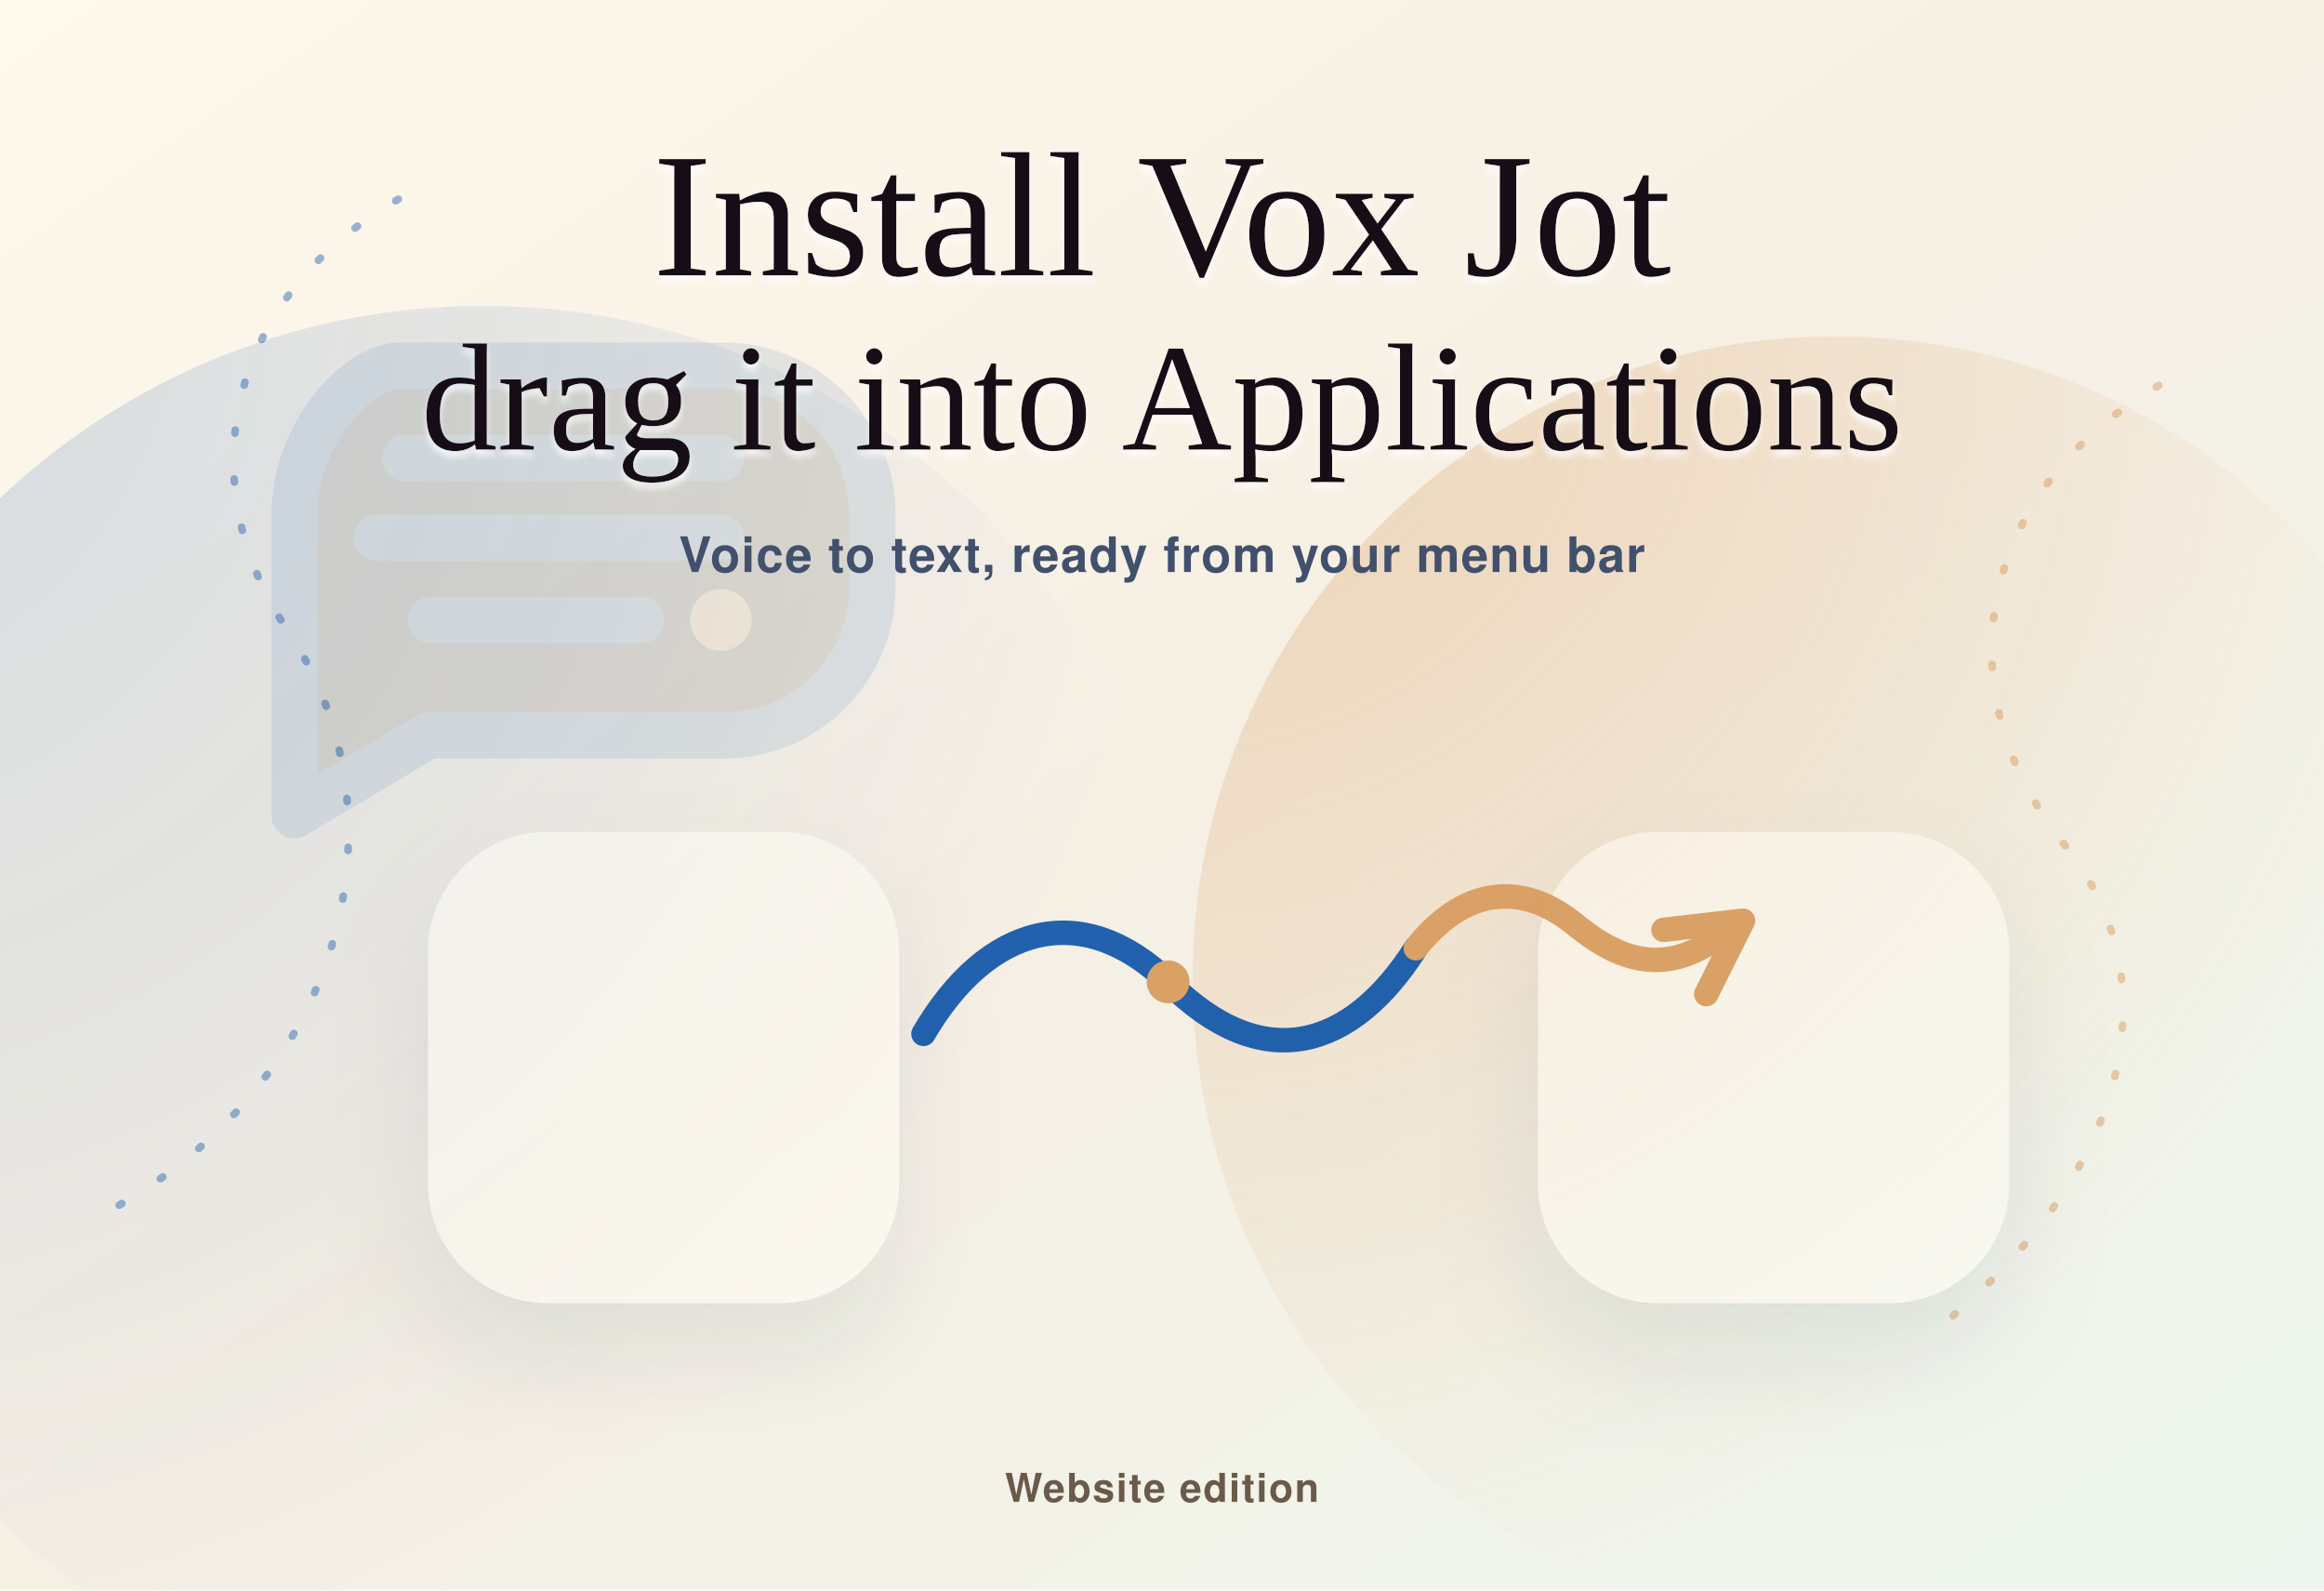
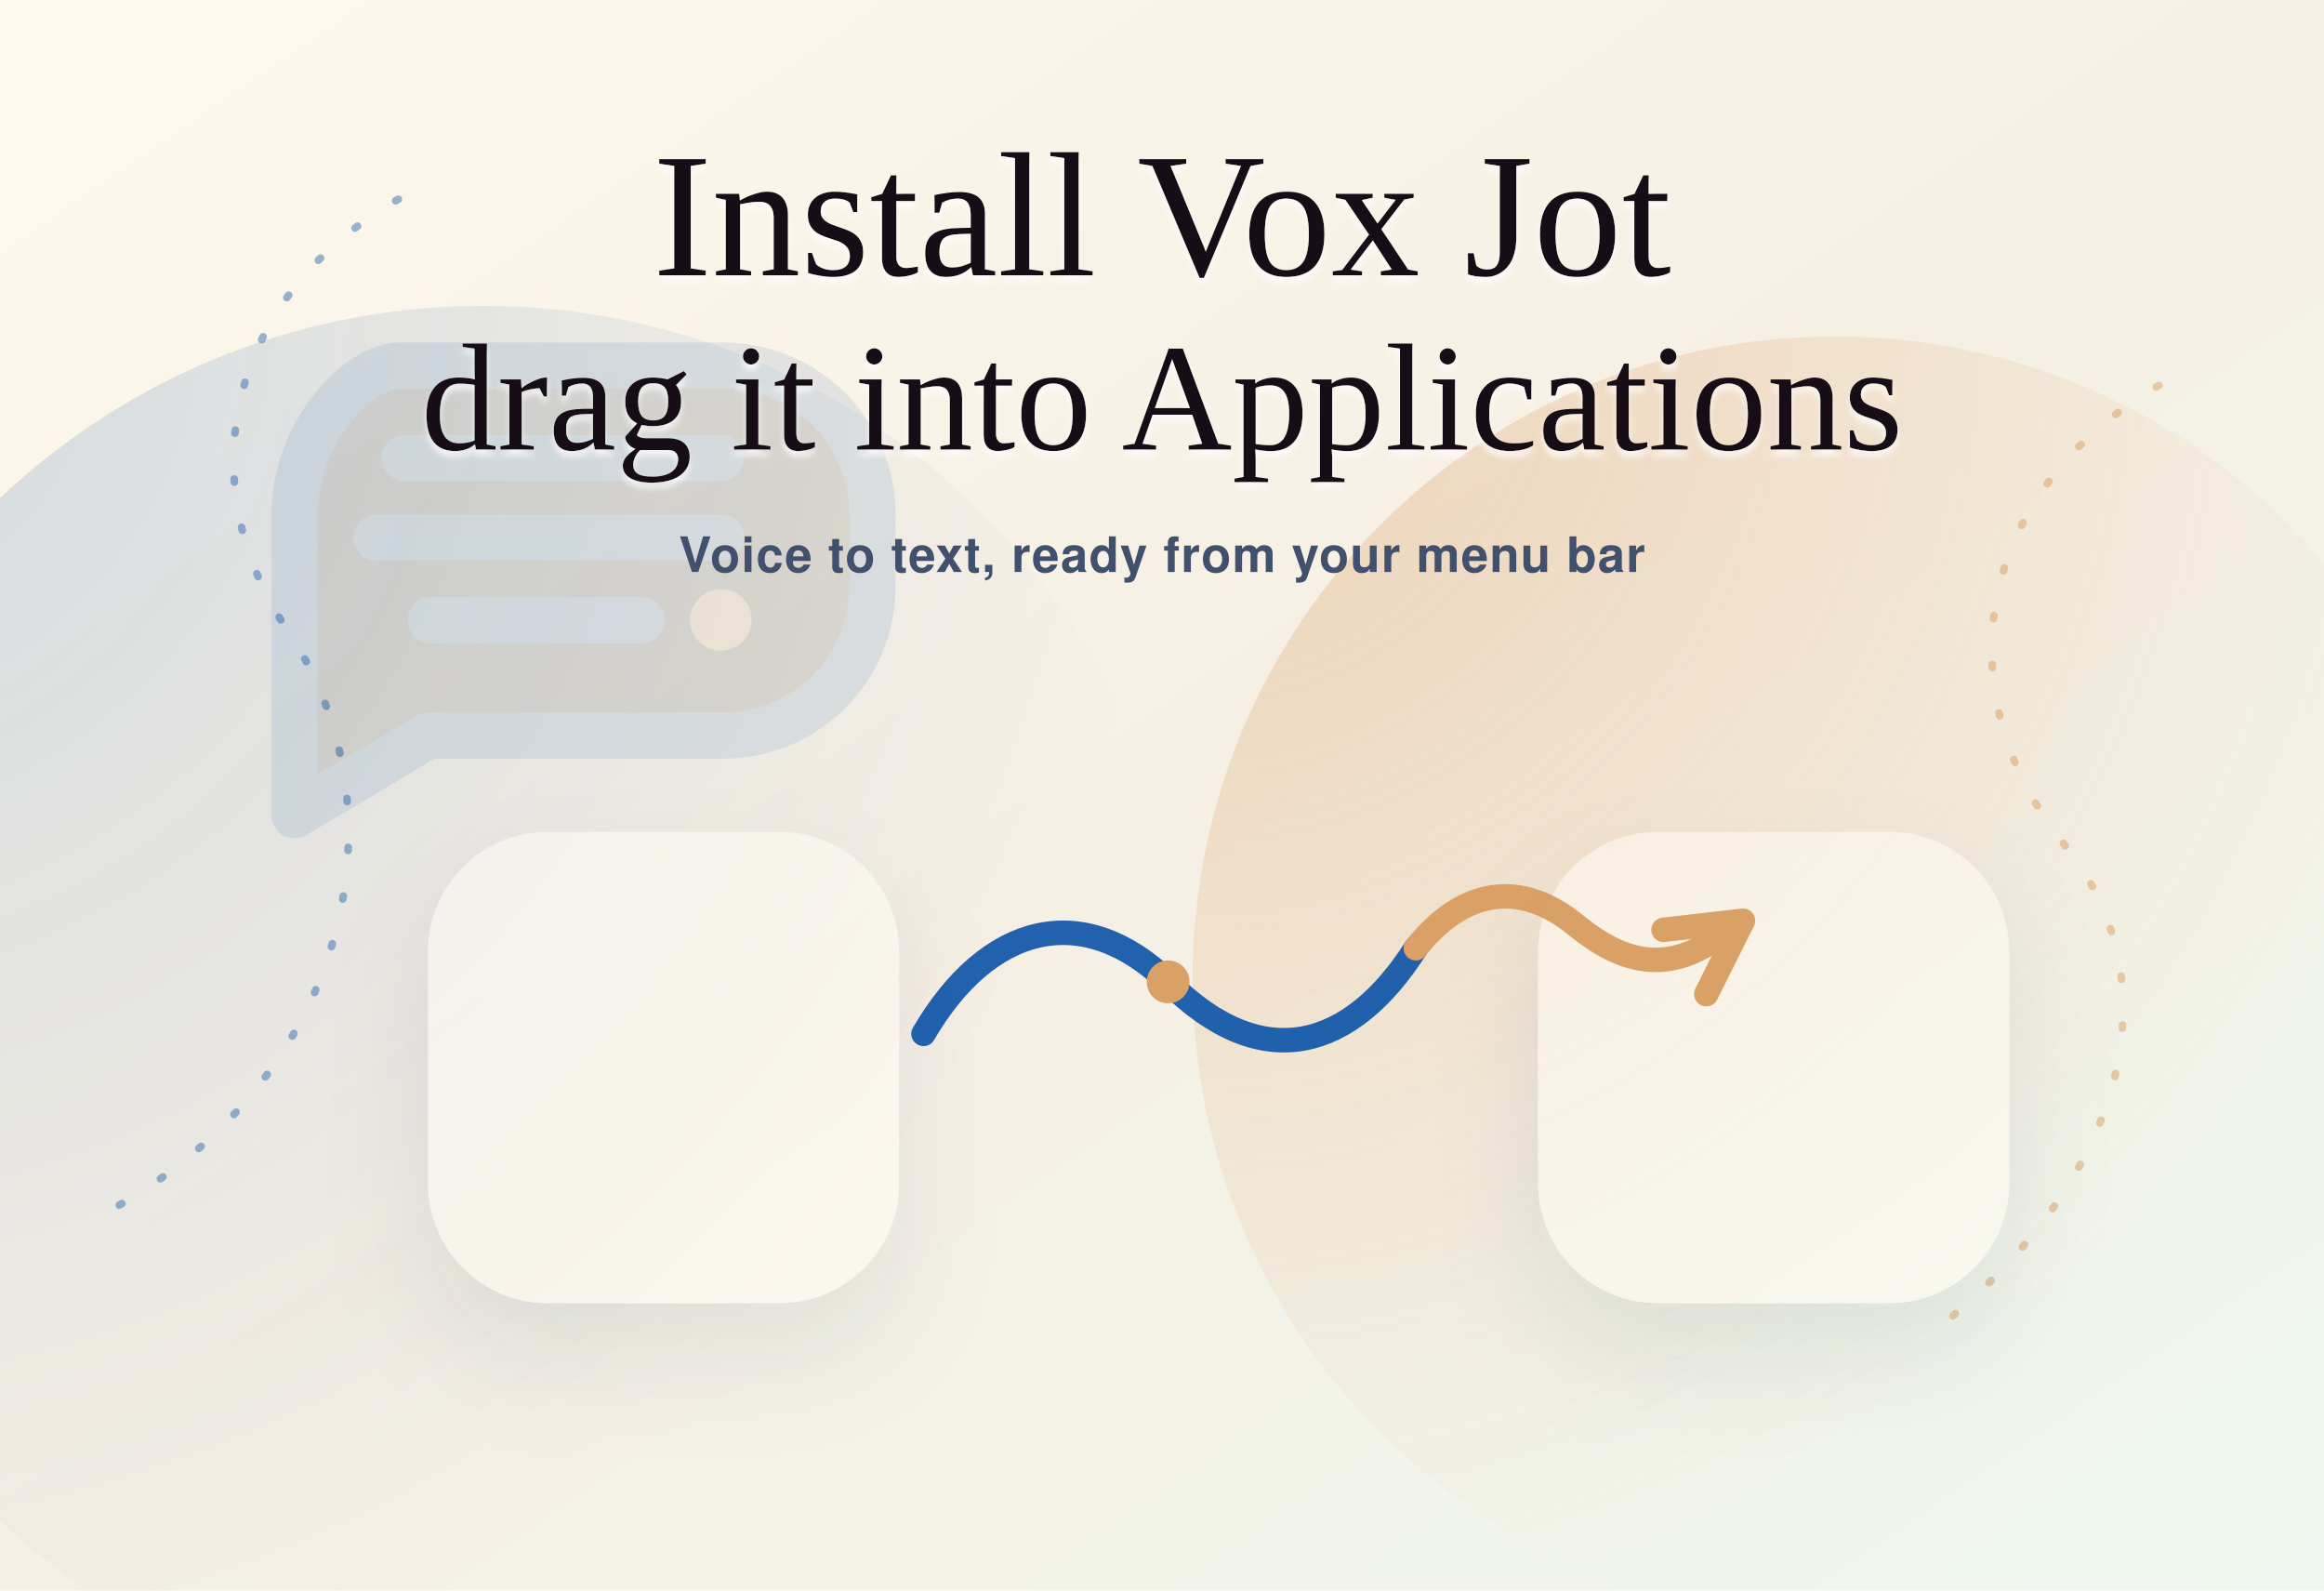
<svg xmlns="http://www.w3.org/2000/svg" width="760" height="520" viewBox="0 0 760 520">
  <defs>
    <linearGradient id="paper" x1="0" y1="0" x2="1" y2="1">
      <stop offset="0" stop-color="#fff8ec" />
      <stop offset="0.5" stop-color="#f6efe4" />
      <stop offset="1" stop-color="#eef7ef" />
    </linearGradient>
    <radialGradient id="voiceGlow" cx="0" cy="0" r="1">
      <stop offset="0" stop-color="#0f55a8" stop-opacity="0.18" />
      <stop offset="0.58" stop-color="#0f55a8" stop-opacity="0.08" />
      <stop offset="1" stop-color="#0f55a8" stop-opacity="0" />
    </radialGradient>
    <radialGradient id="jotGlow" cx="0" cy="0" r="1">
      <stop offset="0" stop-color="#d89a5c" stop-opacity="0.34" />
      <stop offset="1" stop-color="#d89a5c" stop-opacity="0" />
    </radialGradient>
    <filter id="softShadow" x="-35%" y="-35%" width="170%" height="170%">
      <feDropShadow dx="0" dy="18" stdDeviation="16" flood-color="#14213b" flood-opacity="0.16" />
    </filter>
    <filter id="inkShadow" x="-20%" y="-20%" width="140%" height="140%">
      <feDropShadow dx="0" dy="2" stdDeviation="1" flood-color="#ffffff" flood-opacity="0.72" />
    </filter>
  </defs>
  <rect width="760" height="520" fill="url(#paper)" />
  <circle cx="158" cy="330" r="230" fill="url(#voiceGlow)" />
  <circle cx="600" cy="320" r="210" fill="url(#jotGlow)" />
  <path d="M 39 394 C 115 350, 133 264, 94 206 C 61 157, 74 94, 136 62" fill="none" stroke="#0f55a8" stroke-width="2.5" stroke-linecap="round" stroke-dasharray="1 15" opacity="0.42" />
  <path d="M 706 126 C 646 161, 635 226, 675 276 C 710 319, 699 384, 629 438" fill="none" stroke="#d89a5c" stroke-width="2.5" stroke-linecap="round" stroke-dasharray="1 15" opacity="0.48" />
  <g opacity="0.1" transform="translate(56 54) scale(0.84)">
    <path d="M89 78H215C247 78 273 104 273 136V164C273 196 247 222 215 222H100L48 253V136C48 104 73 78 89 78Z" stroke="#0f55a8" stroke-width="18" stroke-linecap="round" stroke-linejoin="round" />
    <path d="M91 114H214" stroke="#0f55a8" stroke-width="18" stroke-linecap="round" />
    <path d="M80 145H214" stroke="#0f55a8" stroke-width="18" stroke-linecap="round" />
    <path d="M101 177H183" stroke="#0f55a8" stroke-width="18" stroke-linecap="round" />
    <circle cx="214" cy="177" r="12" fill="#d89a5c" />
  </g>
  <text x="380" y="90" text-anchor="middle" font-family="Georgia, 'Times New Roman', serif" font-size="58" fill="#121018" filter="url(#inkShadow)">
    Install Vox Jot
  </text>
  <text x="380" y="147" text-anchor="middle" font-family="Georgia, 'Times New Roman', serif" font-size="50" fill="#121018" filter="url(#inkShadow)">
    drag it into Applications
  </text>
  <text x="380" y="187" text-anchor="middle" font-family="-apple-system, BlinkMacSystemFont, 'SF Pro Text', Helvetica, Arial, sans-serif" font-size="16" font-weight="700" letter-spacing="0.4" fill="#41506c">
    Voice to text, ready from your menu bar
  </text>
  <g filter="url(#softShadow)" opacity="0.5">
    <rect x="140" y="272" width="154" height="154" rx="39" fill="#fffdf6" />
    <rect x="503" y="272" width="154" height="154" rx="39" fill="#fffdf6" />
  </g>
  <g opacity="0.92">
    <path d="M 302 338 C 323 302, 354 294, 382 321 C 413 352, 442 343, 463 310" fill="none" stroke="#0f55a8" stroke-width="8" stroke-linecap="round" />
    <path d="M 463 310 C 478 291, 497 287, 516 303 C 531 315, 545 318, 561 307" fill="none" stroke="#d89a5c" stroke-width="8" stroke-linecap="round" />
    <path d="M 544 304 L 570 301 L 558 325" fill="none" stroke="#d89a5c" stroke-width="8" stroke-linecap="round" stroke-linejoin="round" />
    <circle cx="382" cy="321" r="7" fill="#d89a5c" />
  </g>
-   <text x="380" y="491" text-anchor="middle" font-family="-apple-system, BlinkMacSystemFont, 'SF Pro Text', Helvetica, Arial, sans-serif" font-size="13" font-weight="700" letter-spacing="0.5" fill="#6a5a4a">
-     Website edition
-   </text>
</svg>
